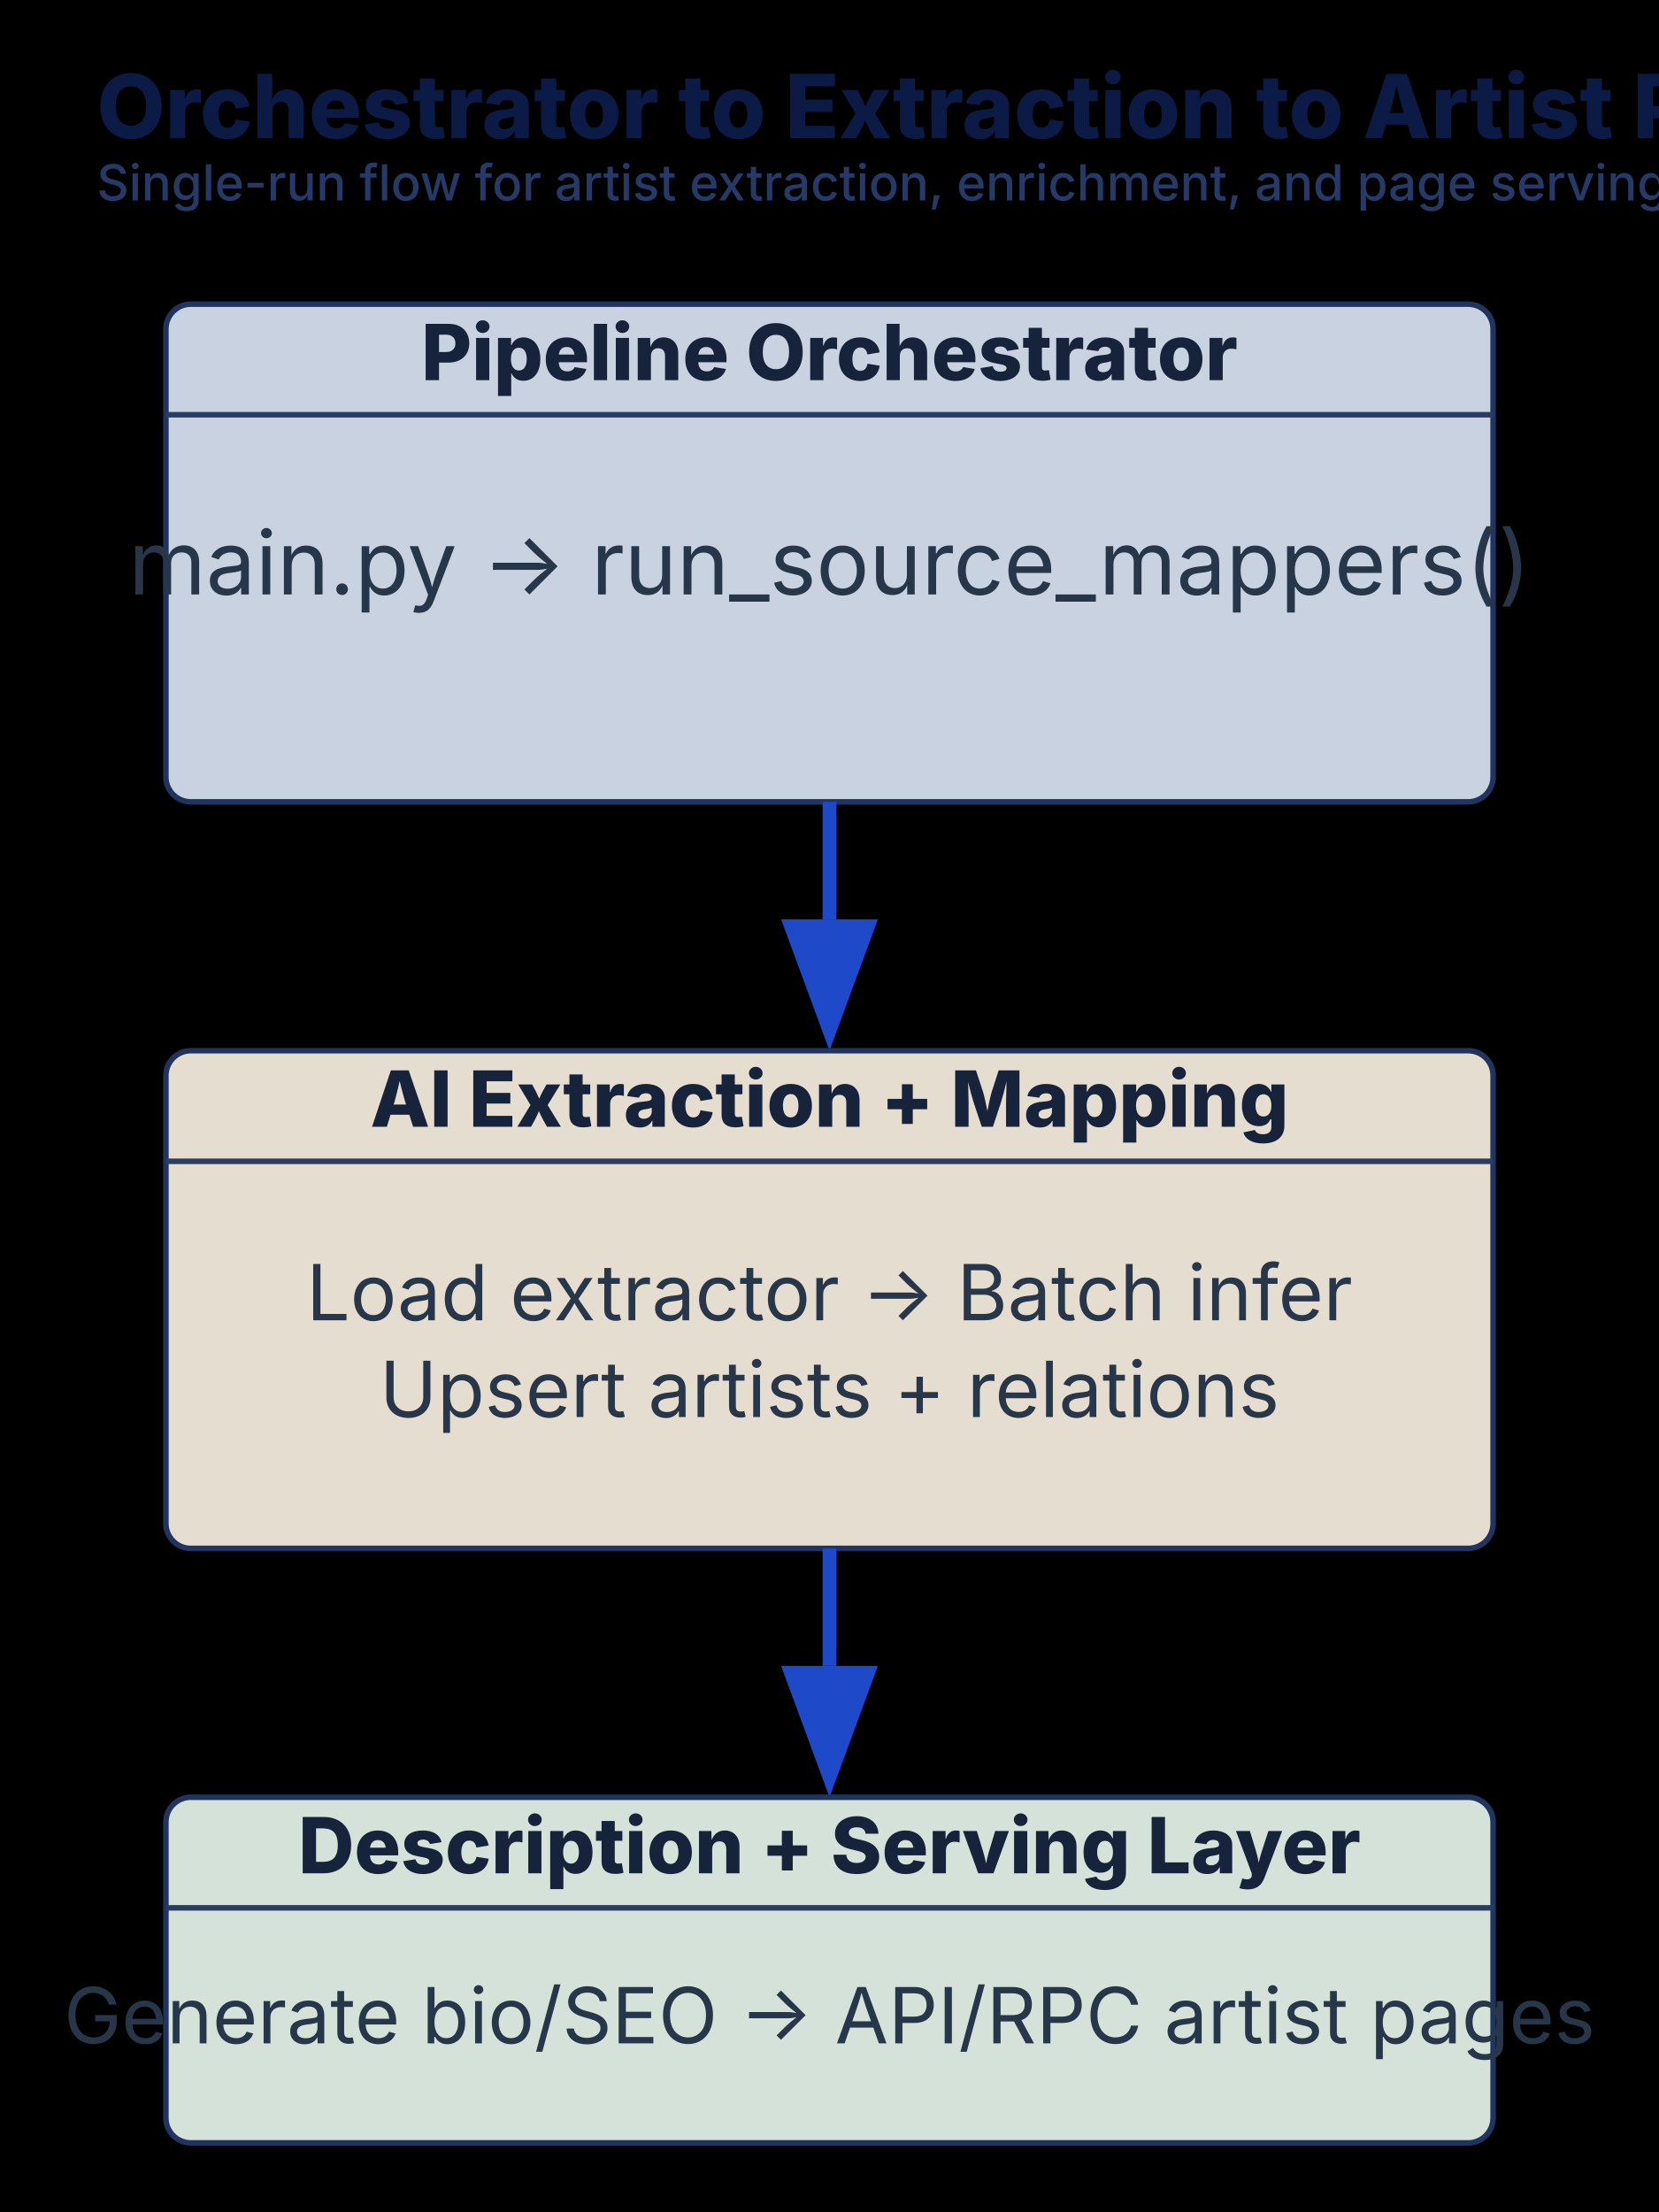
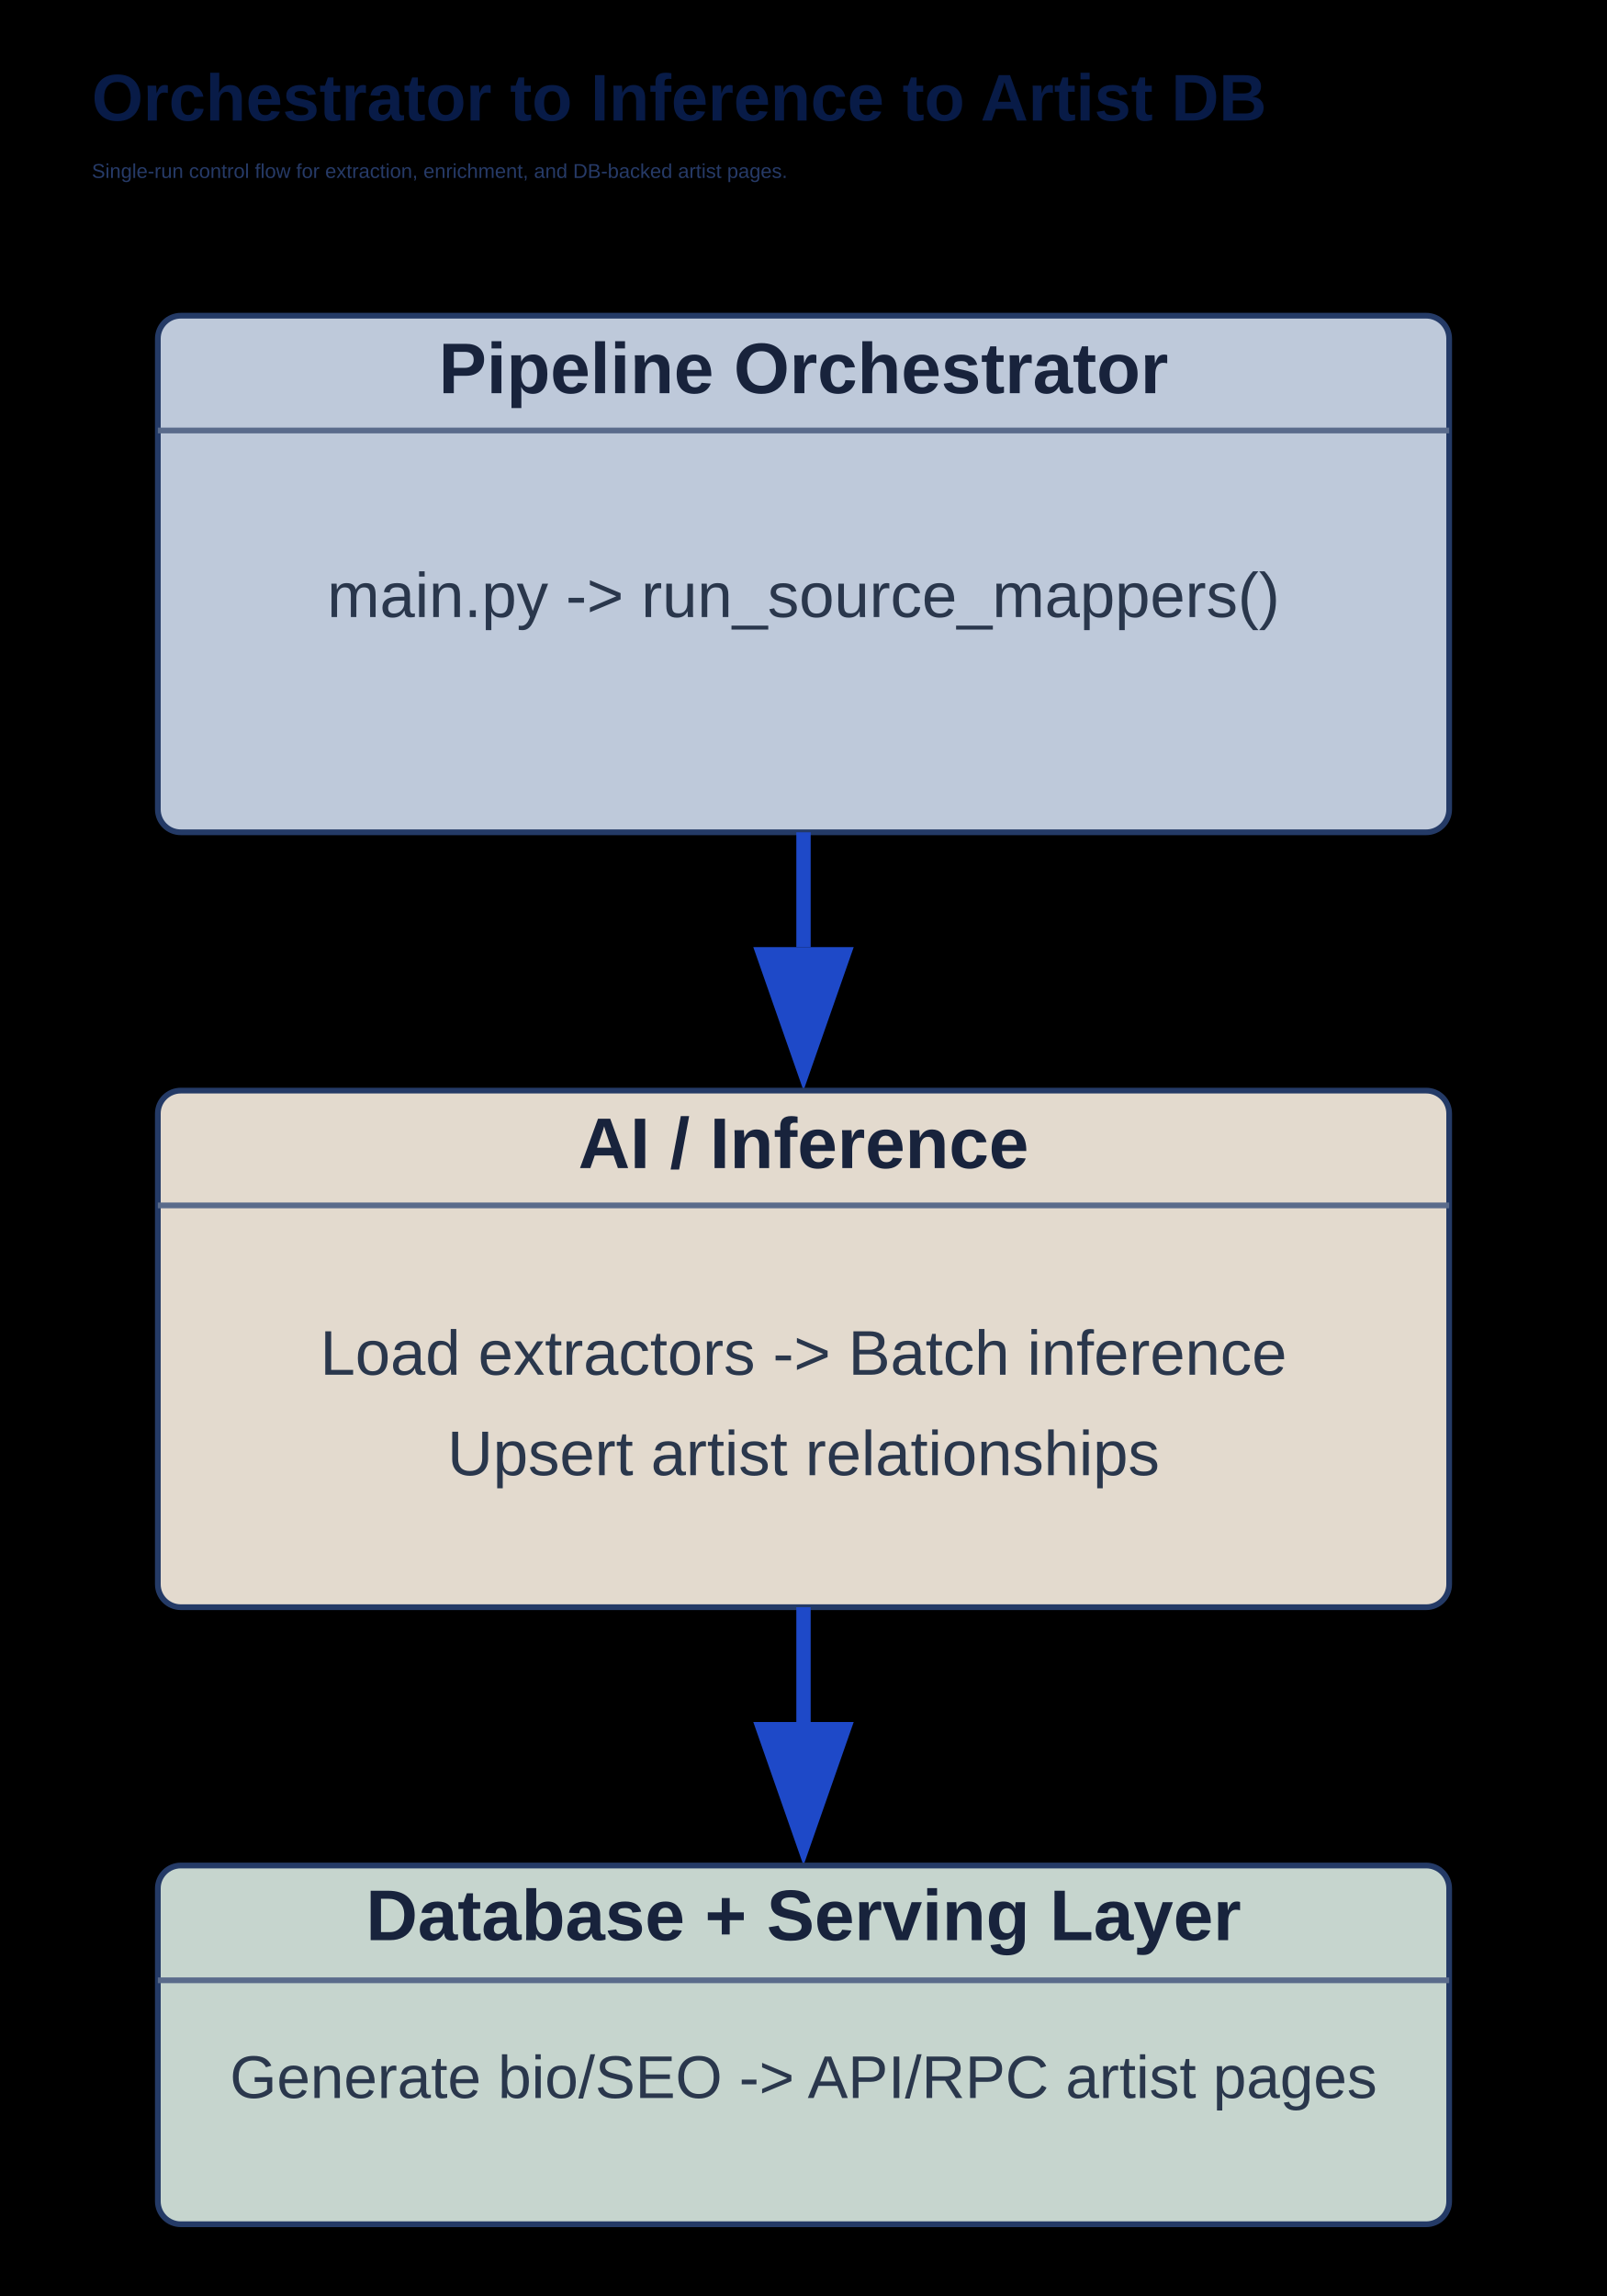
- <svg xmlns="http://www.w3.org/2000/svg" width="1200" height="1600" viewBox="0 0 1200 1600" fill="none">
-   <rect width="1200" height="1600" fill="#000000" />
-   <text x="70" y="100" fill="#0B1B45" font-family="Manrope, Inter, Arial, sans-serif" font-size="64" font-weight="800">Orchestrator to Extraction to Artist Page</text>
-   <text x="70" y="145" fill="#263A67" font-family="Manrope, Inter, Arial, sans-serif" font-size="36" font-weight="500">Single-run flow for artist extraction, enrichment, and page serving.</text>
-   <g>
-     <rect x="120" y="220" width="960" height="360" rx="18" fill="#C8D2E0" stroke="#20345F" stroke-width="4" />
-     <line x1="120" y1="300" x2="1080" y2="300" stroke="#2A3C60" stroke-width="4" />
-     <text x="600" y="275" text-anchor="middle" fill="#17233A" font-family="Manrope, Inter, Arial, sans-serif" font-size="56" font-weight="800">Pipeline Orchestrator</text>
-     <text x="600" y="430" text-anchor="middle" fill="#283649" font-family="Manrope, Inter, Arial, sans-serif" font-size="64">main.py -&gt; run_source_mappers()</text>
-   </g>
-   <line x1="600" y1="580" x2="600" y2="665" stroke="#1E49C8" stroke-width="10" />
-   <polygon points="565,665 635,665 600,760" fill="#1E49C8" />
-   <g>
-     <rect x="120" y="760" width="960" height="360" rx="18" fill="#E6DDD1" stroke="#20345F" stroke-width="4" />
-     <line x1="120" y1="840" x2="1080" y2="840" stroke="#2A3C60" stroke-width="4" />
-     <text x="600" y="815" text-anchor="middle" fill="#17233A" font-family="Manrope, Inter, Arial, sans-serif" font-size="56" font-weight="800">AI Extraction + Mapping</text>
-     <text x="600" y="955" text-anchor="middle" fill="#283649" font-family="Manrope, Inter, Arial, sans-serif" font-size="56">Load extractor -&gt; Batch infer</text>
-     <text x="600" y="1025" text-anchor="middle" fill="#283649" font-family="Manrope, Inter, Arial, sans-serif" font-size="56">Upsert artists + relations</text>
-   </g>
-   <line x1="600" y1="1120" x2="600" y2="1205" stroke="#1E49C8" stroke-width="10" />
-   <polygon points="565,1205 635,1205 600,1300" fill="#1E49C8" />
-   <g>
-     <rect x="120" y="1300" width="960" height="250" rx="18" fill="#D4E2DA" stroke="#20345F" stroke-width="4" />
-     <line x1="120" y1="1380" x2="1080" y2="1380" stroke="#2A3C60" stroke-width="4" />
-     <text x="600" y="1355" text-anchor="middle" fill="#17233A" font-family="Manrope, Inter, Arial, sans-serif" font-size="56" font-weight="800">Description + Serving Layer</text>
-     <text x="600" y="1478" text-anchor="middle" fill="#283649" font-family="Manrope, Inter, Arial, sans-serif" font-size="56">Generate bio/SEO -&gt; API/RPC artist pages</text>
-   </g>
+ <svg xmlns="http://www.w3.org/2000/svg" width="1120" height="1600" viewBox="0 0 1120 1600" fill="none">
+   <rect width="1120" height="1600" fill="#000000" />
+   <text x="64" y="84" fill="#081B47" font-family="Arial, Helvetica, sans-serif" font-size="46" font-weight="700">Orchestrator to Inference to Artist DB</text>
+   <text x="64" y="124" fill="#263A67" font-family="Arial, Helvetica, sans-serif" font-size="14" font-weight="400">Single-run control flow for extraction, enrichment, and DB-backed artist pages.</text>
+   <rect x="110" y="220" width="900" height="360" rx="16" fill="#BEC9DA" stroke="#243A66" stroke-width="4" />
+   <line x1="110" y1="300" x2="1010" y2="300" stroke="#5A6B8B" stroke-width="4" />
+   <text x="560" y="274" text-anchor="middle" fill="#18233C" font-family="Arial, Helvetica, sans-serif" font-size="50" font-weight="700">Pipeline Orchestrator</text>
+   <text x="560" y="430" text-anchor="middle" fill="#2A374C" font-family="Arial, Helvetica, sans-serif" font-size="44">main.py -&gt; run_source_mappers()</text>
+   <line x1="560" y1="580" x2="560" y2="660" stroke="#1E49C8" stroke-width="10" />
+   <polygon points="525,660 595,660 560,760" fill="#1E49C8" />
+   <rect x="110" y="760" width="900" height="360" rx="16" fill="#E3DACE" stroke="#243A66" stroke-width="4" />
+   <line x1="110" y1="840" x2="1010" y2="840" stroke="#5A6B8B" stroke-width="4" />
+   <text x="560" y="814" text-anchor="middle" fill="#18233C" font-family="Arial, Helvetica, sans-serif" font-size="50" font-weight="700">AI / Inference</text>
+   <text x="560" y="958" text-anchor="middle" fill="#2A374C" font-family="Arial, Helvetica, sans-serif" font-size="44">Load extractors -&gt; Batch inference</text>
+   <text x="560" y="1028" text-anchor="middle" fill="#2A374C" font-family="Arial, Helvetica, sans-serif" font-size="44">Upsert artist relationships</text>
+   <line x1="560" y1="1120" x2="560" y2="1200" stroke="#1E49C8" stroke-width="10" />
+   <polygon points="525,1200 595,1200 560,1300" fill="#1E49C8" />
+   <rect x="110" y="1300" width="900" height="250" rx="16" fill="#C6D5CE" stroke="#243A66" stroke-width="4" />
+   <line x1="110" y1="1380" x2="1010" y2="1380" stroke="#5A6B8B" stroke-width="4" />
+   <text x="560" y="1352" text-anchor="middle" fill="#18233C" font-family="Arial, Helvetica, sans-serif" font-size="50" font-weight="700">Database + Serving Layer</text>
+   <text x="560" y="1462" text-anchor="middle" fill="#2A374C" font-family="Arial, Helvetica, sans-serif" font-size="42">Generate bio/SEO -&gt; API/RPC artist pages</text>
</svg>
